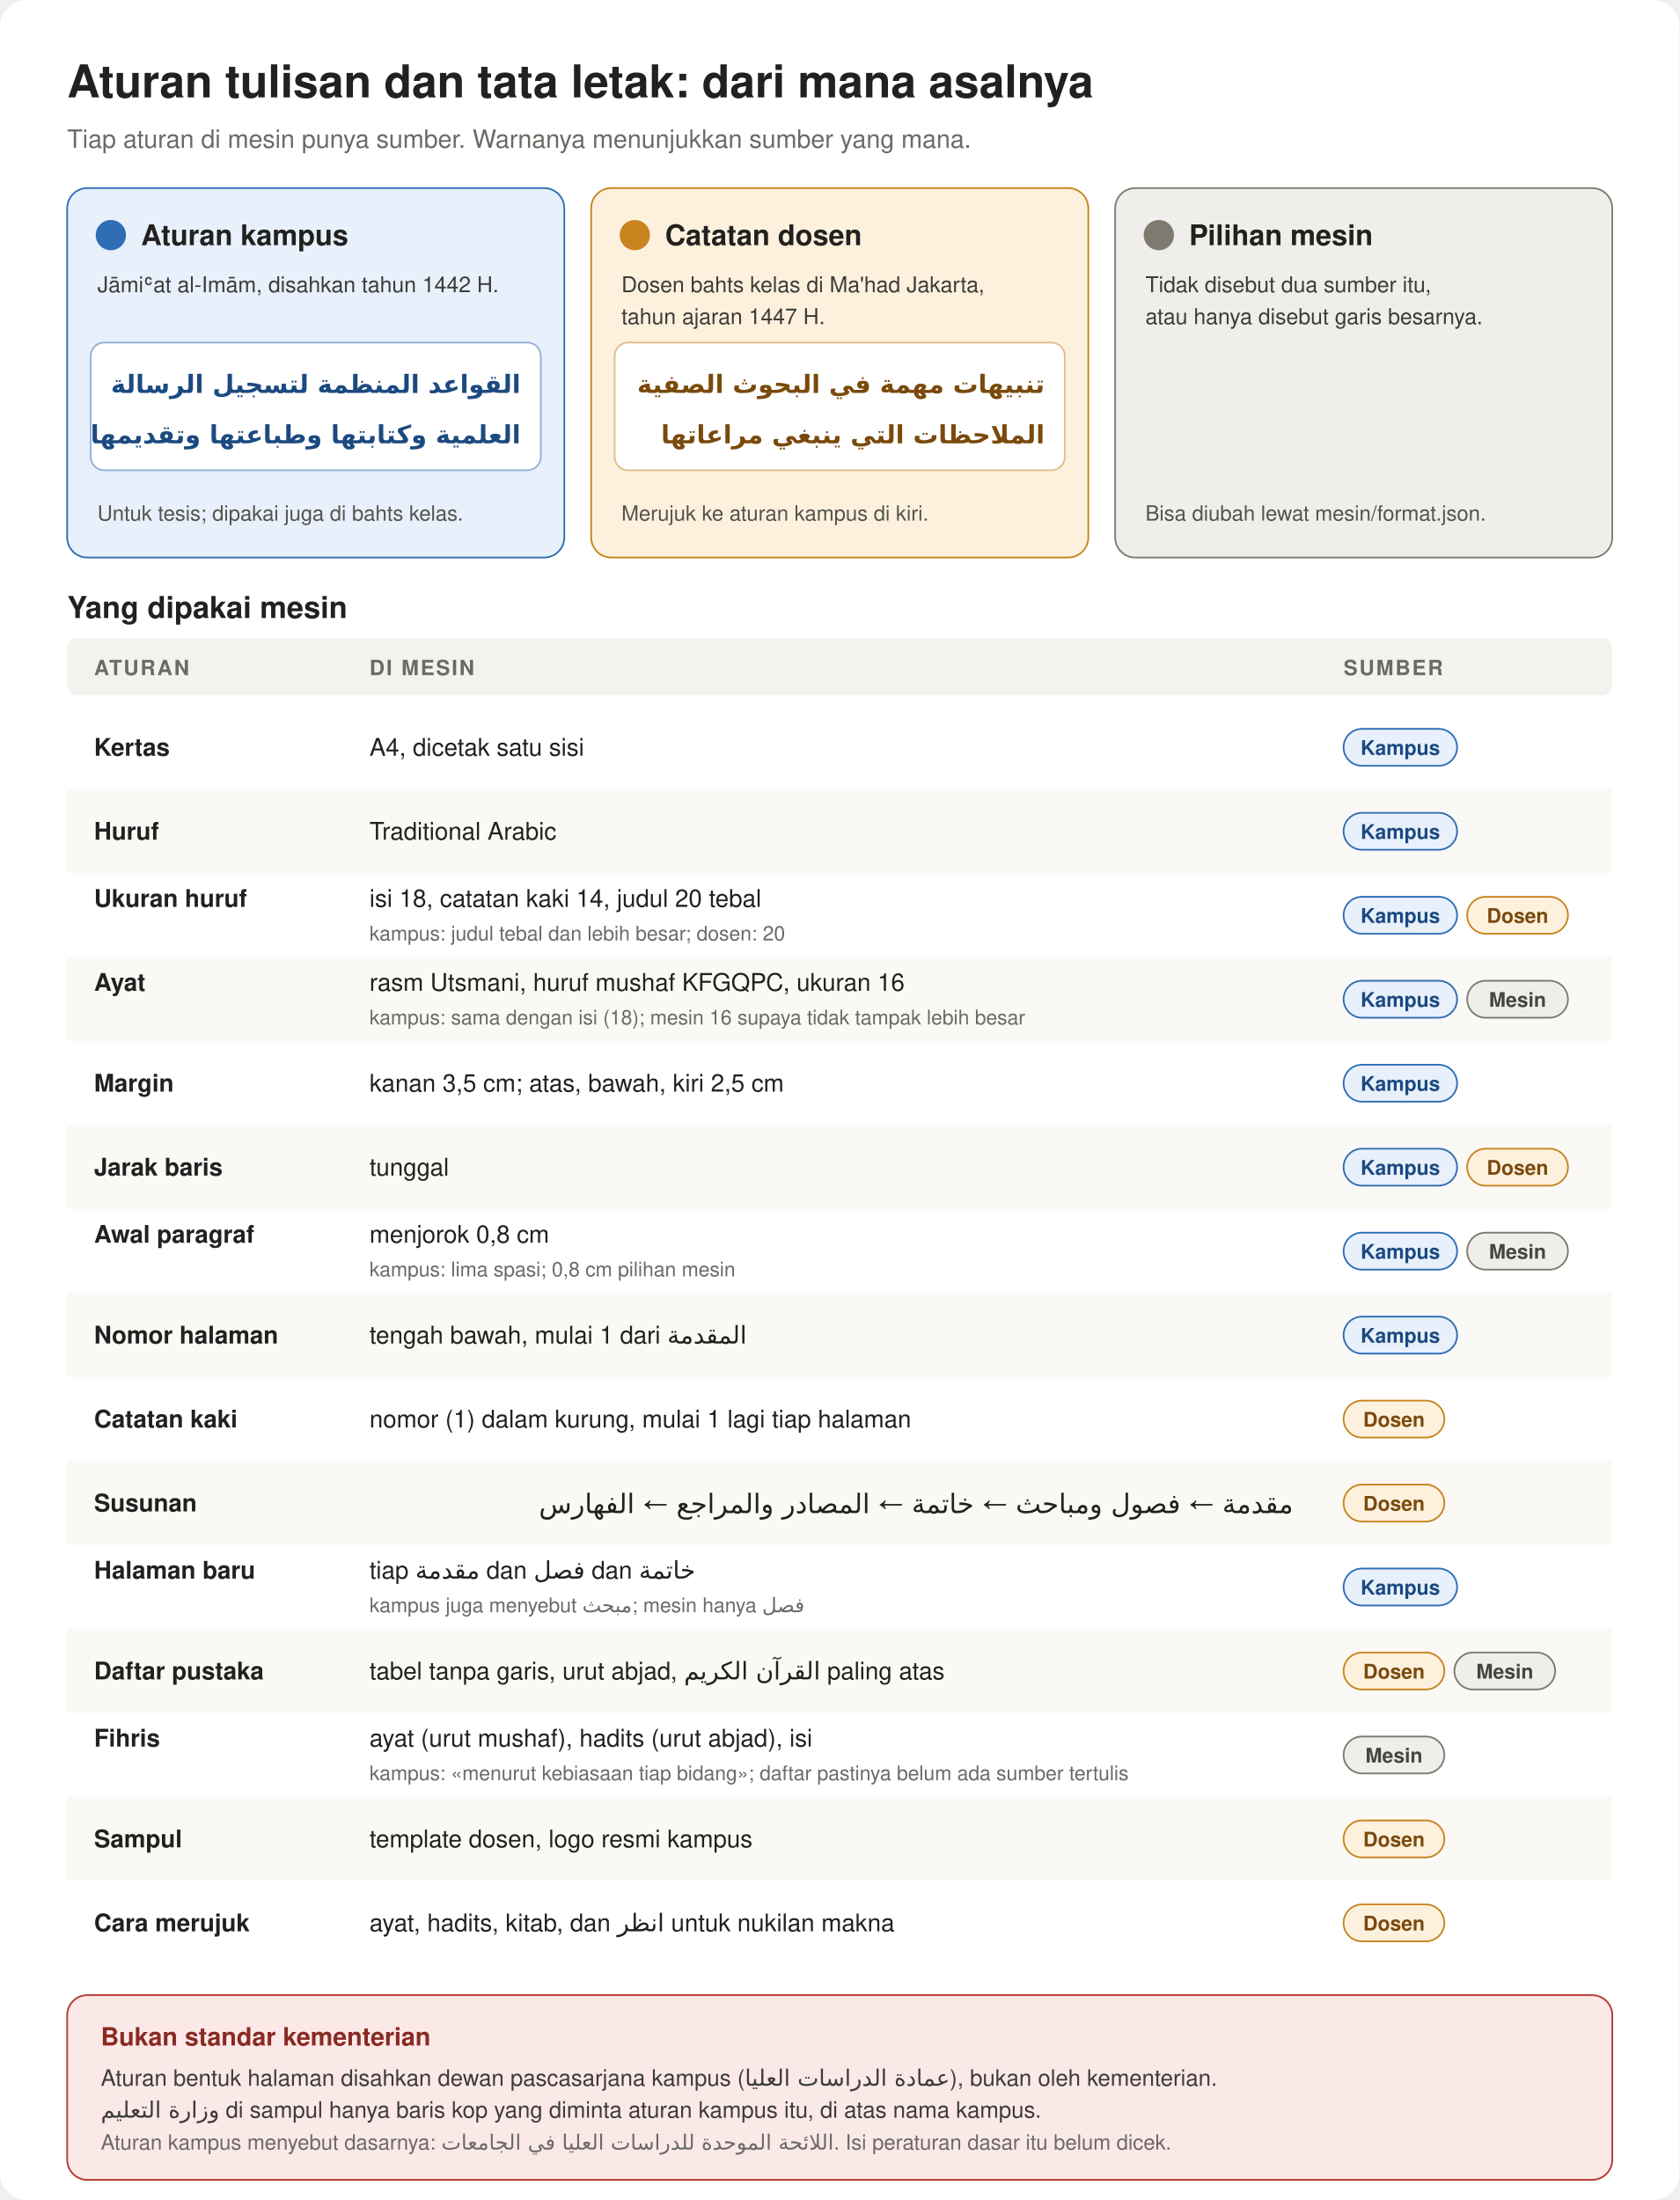
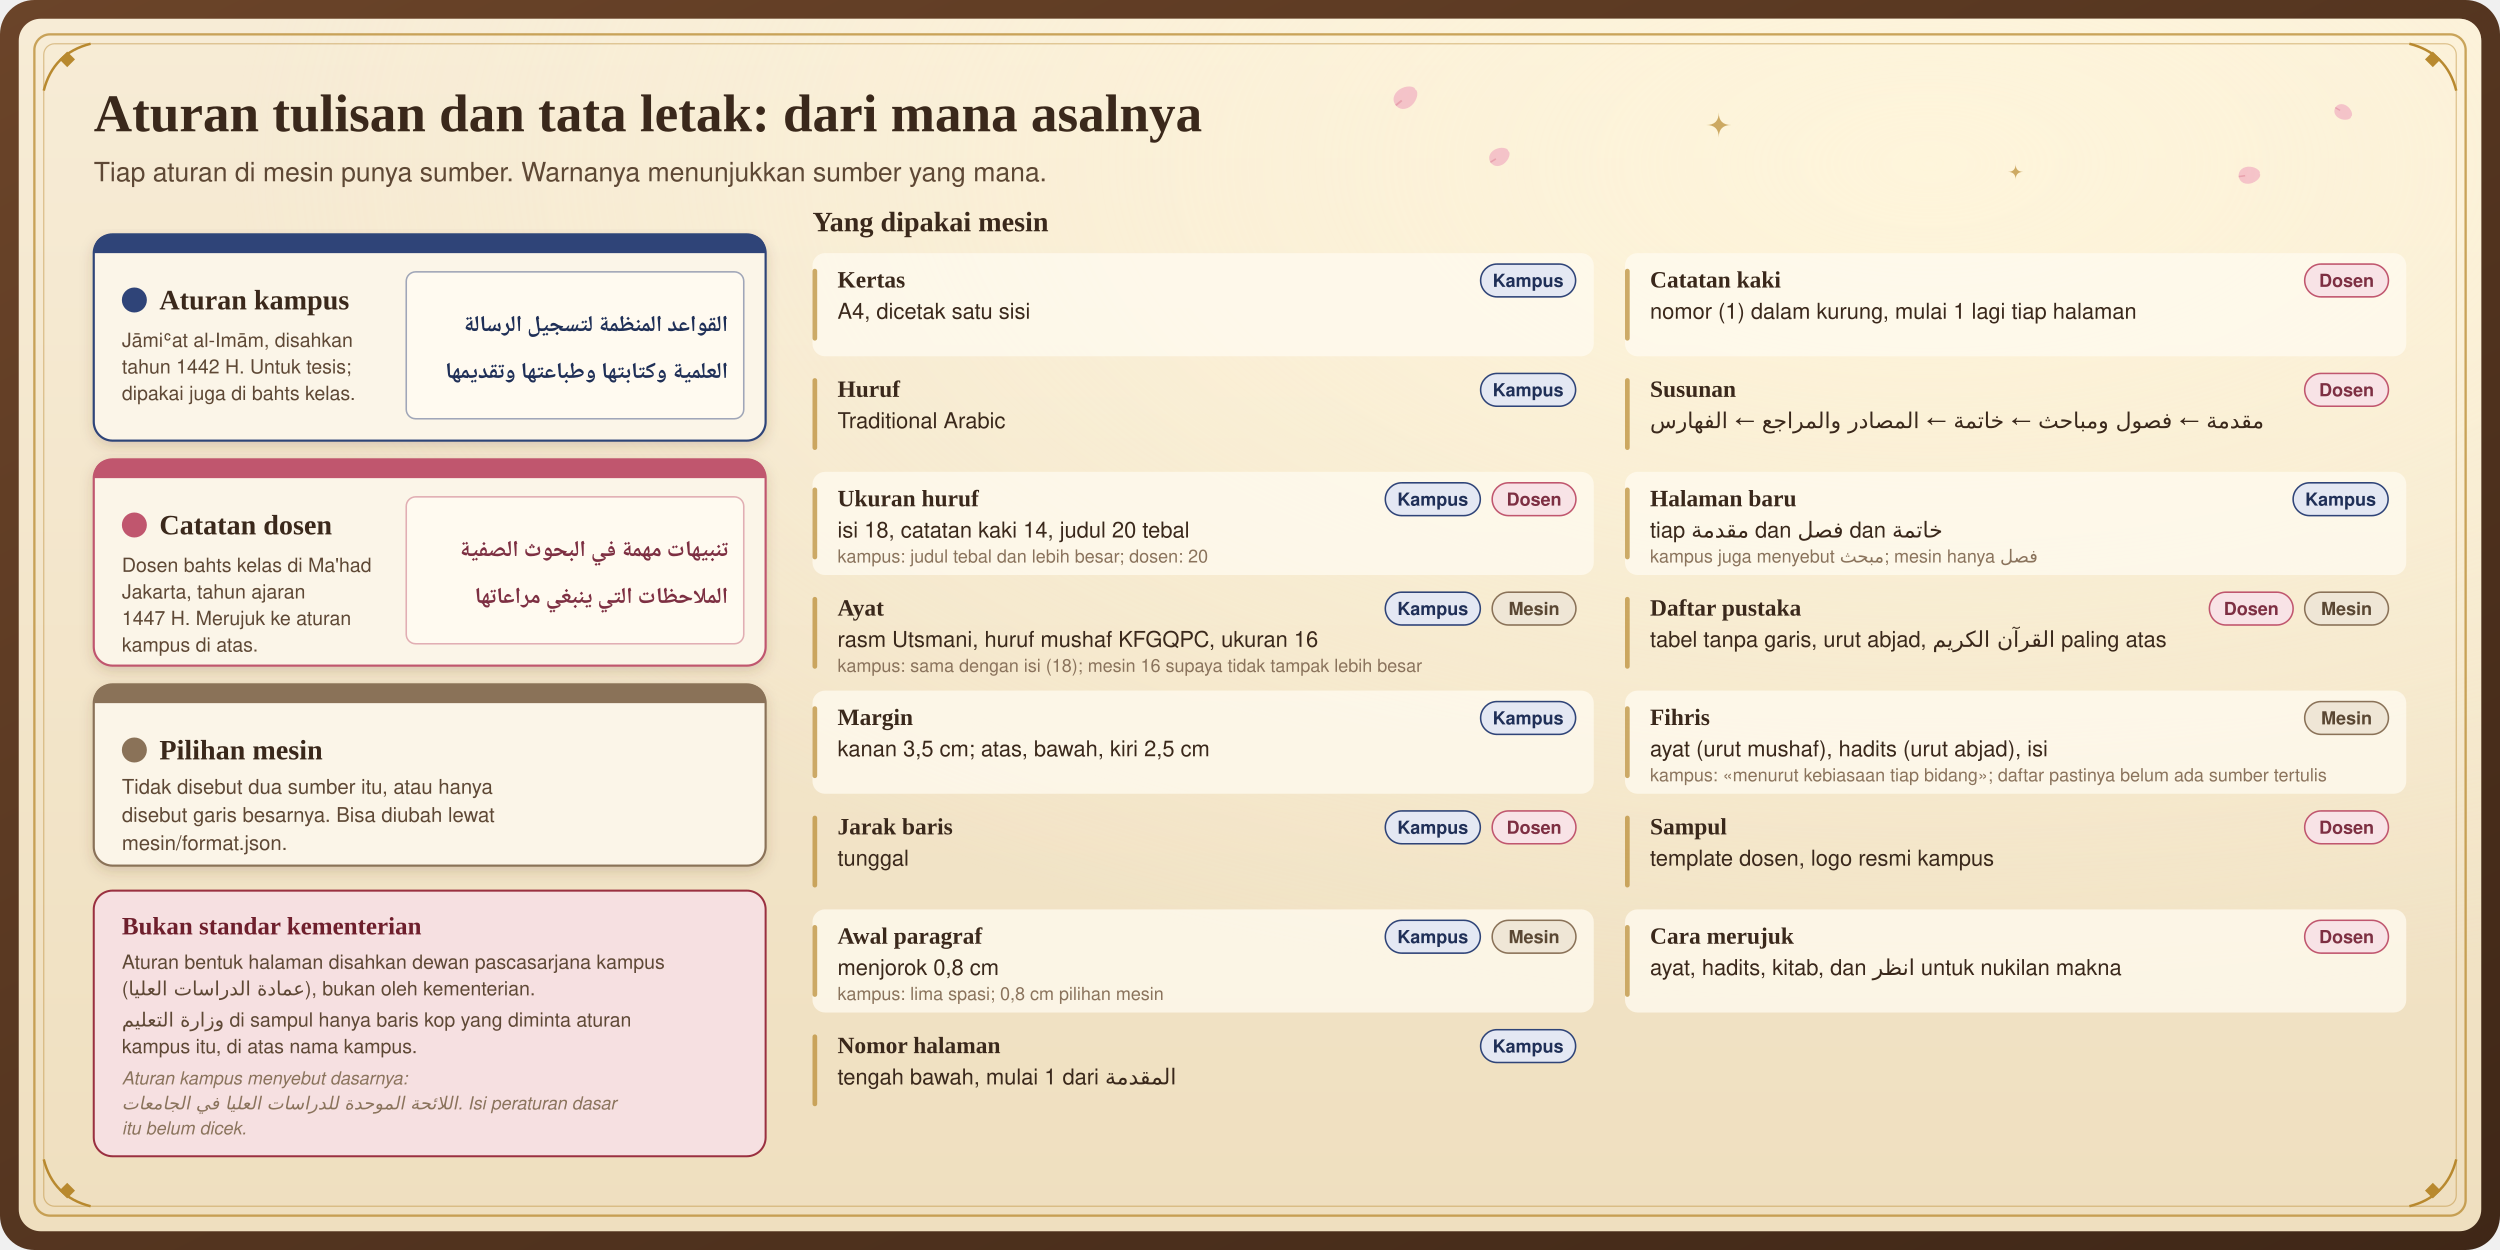
- <svg xmlns="http://www.w3.org/2000/svg" viewBox="0 0 1000 1310" width="1000" height="1310" role="img" font-family="Segoe UI, Helvetica, Arial, sans-serif">
-   <rect width="1000" height="1310" rx="16" fill="#ffffff" />
-   <text x="40" y="58" font-size="27" font-weight="700" fill="#22211f">Aturan tulisan dan tata letak: dari mana asalnya</text>
-   <text x="40" y="88" font-size="15" fill="#6b6a65">Tiap aturan di mesin punya sumber. Warnanya menunjukkan sumber yang mana.</text>
-   <rect x="40" y="112" width="296" height="220" rx="12" fill="#e7f0fb" stroke="#2f6db5" />
-   <circle cx="66" cy="140" r="9" fill="#2f6db5" />
-   <text x="84" y="146" font-size="17" font-weight="700" fill="#22211f">Aturan kampus</text>
-   <text x="58" y="174" font-size="13" fill="#3d3c38">Jāmiʿat al-Imām, disahkan tahun 1442 H.</text>
-   <rect x="54" y="204" width="268" height="76" rx="8" fill="#ffffff" stroke="#2f6db5" stroke-opacity="0.5" />
-   <text x="310" y="234" font-size="15" font-weight="700" direction="rtl" text-anchor="start" fill="#1c4a80">القواعد المنظمة لتسجيل الرسالة</text>
-   <text x="310" y="264" font-size="15" font-weight="700" direction="rtl" text-anchor="start" fill="#1c4a80">العلمية وكتابتها وطباعتها وتقديمها</text>
-   <text x="58" y="310" font-size="12.5" fill="#55534c">Untuk tesis; dipakai juga di bahts kelas.</text>
-   <rect x="352" y="112" width="296" height="220" rx="12" fill="#fdf1de" stroke="#c9831f" />
-   <circle cx="378" cy="140" r="9" fill="#c9831f" />
-   <text x="396" y="146" font-size="17" font-weight="700" fill="#22211f">Catatan dosen</text>
-   <text x="370" y="174" font-size="13" fill="#3d3c38">Dosen bahts kelas di Ma'had Jakarta,</text>
-   <text x="370" y="193" font-size="13" fill="#3d3c38">tahun ajaran 1447 H.</text>
-   <rect x="366" y="204" width="268" height="76" rx="8" fill="#ffffff" stroke="#c9831f" stroke-opacity="0.5" />
-   <text x="622" y="234" font-size="15" font-weight="700" direction="rtl" text-anchor="start" fill="#7a4a0c">تنبيهات مهمة في البحوث الصفية</text>
-   <text x="622" y="264" font-size="15" font-weight="700" direction="rtl" text-anchor="start" fill="#7a4a0c">الملاحظات التي ينبغي مراعاتها</text>
-   <text x="370" y="310" font-size="12.5" fill="#55534c">Merujuk ke aturan kampus di kiri.</text>
-   <rect x="664" y="112" width="296" height="220" rx="12" fill="#efeeea" stroke="#7d7a70" />
-   <circle cx="690" cy="140" r="9" fill="#7d7a70" />
-   <text x="708" y="146" font-size="17" font-weight="700" fill="#22211f">Pilihan mesin</text>
-   <text x="682" y="174" font-size="13" fill="#3d3c38">Tidak disebut dua sumber itu,</text>
-   <text x="682" y="193" font-size="13" fill="#3d3c38">atau hanya disebut garis besarnya.</text>
-   <text x="682" y="310" font-size="12.5" fill="#55534c">Bisa diubah lewat mesin/format.json.</text>
-   <text x="40" y="368" font-size="18" font-weight="700" fill="#22211f">Yang dipakai mesin</text>
-   <rect x="40" y="380" width="920" height="34" rx="6" fill="#f3f2ee" />
-   <text x="56" y="402" font-size="12.5" font-weight="700" letter-spacing="1" fill="#6b6a65">ATURAN</text>
-   <text x="220" y="402" font-size="12.5" font-weight="700" letter-spacing="1" fill="#6b6a65">DI MESIN</text>
-   <text x="800" y="402" font-size="12.5" font-weight="700" letter-spacing="1" fill="#6b6a65">SUMBER</text>
-   <text x="56" y="450" font-size="14.5" font-weight="700" fill="#22211f">Kertas</text>
-   <text x="220" y="450" font-size="14.5" fill="#22211f">A4, dicetak satu sisi</text>
-   <rect x="800" y="434" width="67.6" height="22" rx="11" fill="#e7f0fb" stroke="#2f6db5" />
-   <text x="833.8" y="449.5" font-size="12" font-weight="700" fill="#1c4a80" text-anchor="middle">Kampus</text>
-   <rect x="40" y="470" width="920" height="50" fill="#faf9f6" />
-   <text x="56" y="500" font-size="14.5" font-weight="700" fill="#22211f">Huruf</text>
-   <text x="220" y="500" font-size="14.5" fill="#22211f">Traditional Arabic</text>
-   <rect x="800" y="484" width="67.6" height="22" rx="11" fill="#e7f0fb" stroke="#2f6db5" />
-   <text x="833.8" y="499.5" font-size="12" font-weight="700" fill="#1c4a80" text-anchor="middle">Kampus</text>
-   <text x="56" y="540" font-size="14.5" font-weight="700" fill="#22211f">Ukuran huruf</text>
-   <text x="220" y="540" font-size="14.5" fill="#22211f">isi 18, catatan kaki 14, judul 20 tebal</text>
-   <text x="220" y="560" font-size="12" fill="#6b6a65">kampus: judul tebal dan lebih besar; dosen: 20</text>
-   <rect x="800" y="534" width="67.6" height="22" rx="11" fill="#e7f0fb" stroke="#2f6db5" />
-   <text x="833.8" y="549.5" font-size="12" font-weight="700" fill="#1c4a80" text-anchor="middle">Kampus</text>
-   <rect x="873.6" y="534" width="60.0" height="22" rx="11" fill="#fdf1de" stroke="#c9831f" />
-   <text x="903.6" y="549.5" font-size="12" font-weight="700" fill="#7a4a0c" text-anchor="middle">Dosen</text>
-   <rect x="40" y="570" width="920" height="50" fill="#faf9f6" />
-   <text x="56" y="590" font-size="14.5" font-weight="700" fill="#22211f">Ayat</text>
-   <text x="220" y="590" font-size="14.5" fill="#22211f">rasm Utsmani, huruf mushaf KFGQPC, ukuran 16</text>
-   <text x="220" y="610" font-size="12" fill="#6b6a65">kampus: sama dengan isi (18); mesin 16 supaya tidak tampak lebih besar</text>
-   <rect x="800" y="584" width="67.6" height="22" rx="11" fill="#e7f0fb" stroke="#2f6db5" />
-   <text x="833.8" y="599.5" font-size="12" font-weight="700" fill="#1c4a80" text-anchor="middle">Kampus</text>
-   <rect x="873.6" y="584" width="60.0" height="22" rx="11" fill="#efeeea" stroke="#7d7a70" />
-   <text x="903.6" y="599.5" font-size="12" font-weight="700" fill="#47453f" text-anchor="middle">Mesin</text>
-   <text x="56" y="650" font-size="14.5" font-weight="700" fill="#22211f">Margin</text>
-   <text x="220" y="650" font-size="14.5" fill="#22211f">kanan 3,5 cm; atas, bawah, kiri 2,5 cm</text>
-   <rect x="800" y="634" width="67.6" height="22" rx="11" fill="#e7f0fb" stroke="#2f6db5" />
-   <text x="833.8" y="649.5" font-size="12" font-weight="700" fill="#1c4a80" text-anchor="middle">Kampus</text>
-   <rect x="40" y="670" width="920" height="50" fill="#faf9f6" />
-   <text x="56" y="700" font-size="14.5" font-weight="700" fill="#22211f">Jarak baris</text>
-   <text x="220" y="700" font-size="14.5" fill="#22211f">tunggal</text>
-   <rect x="800" y="684" width="67.6" height="22" rx="11" fill="#e7f0fb" stroke="#2f6db5" />
-   <text x="833.8" y="699.5" font-size="12" font-weight="700" fill="#1c4a80" text-anchor="middle">Kampus</text>
-   <rect x="873.6" y="684" width="60.0" height="22" rx="11" fill="#fdf1de" stroke="#c9831f" />
-   <text x="903.6" y="699.5" font-size="12" font-weight="700" fill="#7a4a0c" text-anchor="middle">Dosen</text>
-   <text x="56" y="740" font-size="14.5" font-weight="700" fill="#22211f">Awal paragraf</text>
-   <text x="220" y="740" font-size="14.5" fill="#22211f">menjorok 0,8 cm</text>
-   <text x="220" y="760" font-size="12" fill="#6b6a65">kampus: lima spasi; 0,8 cm pilihan mesin</text>
-   <rect x="800" y="734" width="67.6" height="22" rx="11" fill="#e7f0fb" stroke="#2f6db5" />
-   <text x="833.8" y="749.5" font-size="12" font-weight="700" fill="#1c4a80" text-anchor="middle">Kampus</text>
-   <rect x="873.6" y="734" width="60.0" height="22" rx="11" fill="#efeeea" stroke="#7d7a70" />
-   <text x="903.6" y="749.5" font-size="12" font-weight="700" fill="#47453f" text-anchor="middle">Mesin</text>
-   <rect x="40" y="770" width="920" height="50" fill="#faf9f6" />
-   <text x="56" y="800" font-size="14.5" font-weight="700" fill="#22211f">Nomor halaman</text>
-   <text x="220" y="800" font-size="14.5" fill="#22211f">tengah bawah, mulai 1 dari المقدمة</text>
-   <rect x="800" y="784" width="67.6" height="22" rx="11" fill="#e7f0fb" stroke="#2f6db5" />
-   <text x="833.8" y="799.5" font-size="12" font-weight="700" fill="#1c4a80" text-anchor="middle">Kampus</text>
-   <text x="56" y="850" font-size="14.5" font-weight="700" fill="#22211f">Catatan kaki</text>
-   <text x="220" y="850" font-size="14.5" fill="#22211f">nomor (1) dalam kurung, mulai 1 lagi tiap halaman</text>
-   <rect x="800" y="834" width="60.0" height="22" rx="11" fill="#fdf1de" stroke="#c9831f" />
-   <text x="830.0" y="849.5" font-size="12" font-weight="700" fill="#7a4a0c" text-anchor="middle">Dosen</text>
-   <rect x="40" y="870" width="920" height="50" fill="#faf9f6" />
-   <text x="56" y="900" font-size="14.5" font-weight="700" fill="#22211f">Susunan</text>
-   <text x="770" y="901" font-size="16" direction="rtl" text-anchor="start" fill="#22211f">مقدمة ← فصول ومباحث ← خاتمة ← المصادر والمراجع ← الفهارس</text>
-   <rect x="800" y="884" width="60.0" height="22" rx="11" fill="#fdf1de" stroke="#c9831f" />
-   <text x="830.0" y="899.5" font-size="12" font-weight="700" fill="#7a4a0c" text-anchor="middle">Dosen</text>
-   <text x="56" y="940" font-size="14.5" font-weight="700" fill="#22211f">Halaman baru</text>
-   <text x="220" y="940" font-size="14.5" fill="#22211f">tiap مقدمة dan فصل dan خاتمة</text>
-   <text x="220" y="960" font-size="12" fill="#6b6a65">kampus juga menyebut مبحث; mesin hanya فصل</text>
-   <rect x="800" y="934" width="67.6" height="22" rx="11" fill="#e7f0fb" stroke="#2f6db5" />
-   <text x="833.8" y="949.5" font-size="12" font-weight="700" fill="#1c4a80" text-anchor="middle">Kampus</text>
-   <rect x="40" y="970" width="920" height="50" fill="#faf9f6" />
-   <text x="56" y="1000" font-size="14.5" font-weight="700" fill="#22211f">Daftar pustaka</text>
-   <text x="220" y="1000" font-size="14.5" fill="#22211f">tabel tanpa garis, urut abjad, القرآن الكريم paling atas</text>
-   <rect x="800" y="984" width="60.0" height="22" rx="11" fill="#fdf1de" stroke="#c9831f" />
-   <text x="830.0" y="999.5" font-size="12" font-weight="700" fill="#7a4a0c" text-anchor="middle">Dosen</text>
-   <rect x="866.0" y="984" width="60.0" height="22" rx="11" fill="#efeeea" stroke="#7d7a70" />
-   <text x="896.0" y="999.5" font-size="12" font-weight="700" fill="#47453f" text-anchor="middle">Mesin</text>
-   <text x="56" y="1040" font-size="14.5" font-weight="700" fill="#22211f">Fihris</text>
-   <text x="220" y="1040" font-size="14.5" fill="#22211f">ayat (urut mushaf), hadits (urut abjad), isi</text>
-   <text x="220" y="1060" font-size="12" fill="#6b6a65">kampus: «menurut kebiasaan tiap bidang»; daftar pastinya belum ada sumber tertulis</text>
-   <rect x="800" y="1034" width="60.0" height="22" rx="11" fill="#efeeea" stroke="#7d7a70" />
-   <text x="830.0" y="1049.5" font-size="12" font-weight="700" fill="#47453f" text-anchor="middle">Mesin</text>
-   <rect x="40" y="1070" width="920" height="50" fill="#faf9f6" />
-   <text x="56" y="1100" font-size="14.5" font-weight="700" fill="#22211f">Sampul</text>
-   <text x="220" y="1100" font-size="14.5" fill="#22211f">template dosen, logo resmi kampus</text>
-   <rect x="800" y="1084" width="60.0" height="22" rx="11" fill="#fdf1de" stroke="#c9831f" />
-   <text x="830.0" y="1099.5" font-size="12" font-weight="700" fill="#7a4a0c" text-anchor="middle">Dosen</text>
-   <text x="56" y="1150" font-size="14.5" font-weight="700" fill="#22211f">Cara merujuk</text>
-   <text x="220" y="1150" font-size="14.5" fill="#22211f">ayat, hadits, kitab, dan انظر untuk nukilan makna</text>
-   <rect x="800" y="1134" width="60.0" height="22" rx="11" fill="#fdf1de" stroke="#c9831f" />
-   <text x="830.0" y="1149.5" font-size="12" font-weight="700" fill="#7a4a0c" text-anchor="middle">Dosen</text>
-   <rect x="40" y="1188" width="920" height="110" rx="12" fill="#fbe9e7" stroke="#b3362f" />
-   <text x="60" y="1218" font-size="15" font-weight="700" fill="#8a2a24">Bukan standar kementerian</text>
-   <text x="60" y="1242" font-size="13.5" fill="#3d3c38">Aturan bentuk halaman disahkan dewan pascasarjana kampus (عمادة الدراسات العليا), bukan oleh kementerian.</text>
-   <text x="60" y="1261" font-size="13.5" fill="#3d3c38">وزارة التعليم di sampul hanya baris kop yang diminta aturan kampus itu, di atas nama kampus.</text>
-   <text x="60" y="1280" font-size="12.5" fill="#6b6a65">Aturan kampus menyebut dasarnya: اللائحة الموحدة للدراسات العليا في الجامعات. Isi peraturan dasar itu belum dicek.</text>
+ <svg xmlns="http://www.w3.org/2000/svg" viewBox="0 0 1600 800" width="1600" height="800" role="img" font-family="Segoe UI, Helvetica, Arial, sans-serif">
+   <defs>
+     <linearGradient id="kertas" x1="0" y1="0" x2="0" y2="1">
+       <stop offset="0" stop-color="#f7ecd6" />
+       <stop offset="1" stop-color="#efdfbf" />
+     </linearGradient>
+     <radialGradient id="sinar" cx="0.78" cy="0.12" r="0.7">
+       <stop offset="0" stop-color="#fff6dc" stop-opacity="0.9" />
+       <stop offset="1" stop-color="#fff6dc" stop-opacity="0" />
+     </radialGradient>
+     <linearGradient id="kayu" x1="0" y1="0" x2="1" y2="1">
+       <stop offset="0" stop-color="#6b4429" />
+       <stop offset="1" stop-color="#3f2717" />
+     </linearGradient>
+     <filter id="bayang" x="-5%" y="-5%" width="110%" height="120%">
+       <feDropShadow dx="0" dy="3" stdDeviation="4" flood-color="#5a3a1e" flood-opacity="0.18" />
+     </filter>
+     <marker id="p" viewBox="0 0 10 10" refX="8" refY="5" markerWidth="7" markerHeight="7" orient="auto">
+       <path d="M0 1L10 5L0 9z" fill="#8a735c" />
+     </marker>
+     <marker id="pm" viewBox="0 0 10 10" refX="8" refY="5" markerWidth="7" markerHeight="7" orient="auto">
+       <path d="M0 1L10 5L0 9z" fill="#9a3040" />
+     </marker>
+     <marker id="pg" viewBox="0 0 10 10" refX="8" refY="5" markerWidth="7" markerHeight="7" orient="auto">
+       <path d="M0 1L10 5L0 9z" fill="#b8892f" />
+     </marker>
+   </defs>
+   <rect width="1600" height="800" rx="22" fill="url(#kayu)" />
+   <rect x="12" y="12" width="1576" height="776" rx="14" fill="url(#kertas)" />
+   <rect x="12" y="12" width="1576" height="776" rx="14" fill="url(#sinar)" />
+   <rect x="22" y="22" width="1556" height="756" rx="10" fill="none" stroke="#b8892f" stroke-width="1.5" stroke-opacity="0.75" />
+   <rect x="28" y="28" width="1544" height="744" rx="7" fill="none" stroke="#b8892f" stroke-width="0.8" stroke-opacity="0.45" />
+   <path d="M28 58Q34 34 58 28" fill="none" stroke="#b8892f" stroke-width="1.6" />
+   <path d="M38 38l5 -5l5 5l-5 5z" fill="#b8892f" />
+   <path d="M1572 58Q1566 34 1542 28" fill="none" stroke="#b8892f" stroke-width="1.6" />
+   <path d="M1562 38l-5 -5l-5 5l5 5z" fill="#b8892f" />
+   <path d="M28 742Q34 766 58 772" fill="none" stroke="#b8892f" stroke-width="1.6" />
+   <path d="M38 762l5 5l5 -5l-5 -5z" fill="#b8892f" />
+   <path d="M1572 742Q1566 766 1542 772" fill="none" stroke="#b8892f" stroke-width="1.6" />
+   <path d="M1562 762l-5 5l-5 -5l5 -5z" fill="#b8892f" />
+   <text x="60" y="84" font-size="34" font-weight="700" font-family="Georgia, 'Times New Roman', serif" fill="#3a281b">Aturan tulisan dan tata letak: dari mana asalnya</text>
+   <text x="60" y="116" font-size="17" fill="#5e4835">Tiap aturan di mesin punya sumber. Warnanya menunjukkan sumber yang mana.</text>
+   <rect x="60" y="150" width="430" height="132" rx="12" fill="#fbf5e8" stroke="#2f4478" stroke-width="1.4" filter="url(#bayang)" />
+   <path d="M60 162Q60 150 72 150H478Q490 150 490 162Z" fill="#2f4478" />
+   <circle cx="86" cy="192" r="8" fill="#2f4478" />
+   <text x="102" y="198" font-size="18" font-weight="700" font-family="Georgia, 'Times New Roman', serif" fill="#3a281b">Aturan kampus</text>
+   <rect x="260" y="174" width="216" height="94" rx="6" fill="#fffaf0" stroke="#2f4478" stroke-opacity="0.45" />
+   <text x="466" y="212" font-size="14.5" font-weight="700" font-family="Traditional Arabic, Amiri, Noto Naskh Arabic, Segoe UI, sans-serif" direction="rtl" text-anchor="start" fill="#1f2f57">القواعد المنظمة لتسجيل الرسالة</text>
+   <text x="466" y="242" font-size="14.5" font-weight="700" font-family="Traditional Arabic, Amiri, Noto Naskh Arabic, Segoe UI, sans-serif" direction="rtl" text-anchor="start" fill="#1f2f57">العلمية وكتابتها وطباعتها وتقديمها</text>
+   <text x="78" y="222" font-size="12.5" fill="#5e4835">Jāmiʿat al-Imām, disahkan</text>
+   <text x="78" y="239" font-size="12.5" fill="#5e4835">tahun 1442 H. Untuk tesis;</text>
+   <text x="78" y="256" font-size="12.5" fill="#5e4835">dipakai juga di bahts kelas.</text>
+   <rect x="60" y="294" width="430" height="132" rx="12" fill="#fbf5e8" stroke="#c0566e" stroke-width="1.4" filter="url(#bayang)" />
+   <path d="M60 306Q60 294 72 294H478Q490 294 490 306Z" fill="#c0566e" />
+   <circle cx="86" cy="336" r="8" fill="#c0566e" />
+   <text x="102" y="342" font-size="18" font-weight="700" font-family="Georgia, 'Times New Roman', serif" fill="#3a281b">Catatan dosen</text>
+   <rect x="260" y="318" width="216" height="94" rx="6" fill="#fffaf0" stroke="#c0566e" stroke-opacity="0.45" />
+   <text x="466" y="356" font-size="14.5" font-weight="700" font-family="Traditional Arabic, Amiri, Noto Naskh Arabic, Segoe UI, sans-serif" direction="rtl" text-anchor="start" fill="#7d2f42">تنبيهات مهمة في البحوث الصفية</text>
+   <text x="466" y="386" font-size="14.5" font-weight="700" font-family="Traditional Arabic, Amiri, Noto Naskh Arabic, Segoe UI, sans-serif" direction="rtl" text-anchor="start" fill="#7d2f42">الملاحظات التي ينبغي مراعاتها</text>
+   <text x="78" y="366" font-size="12.5" fill="#5e4835">Dosen bahts kelas di Ma'had</text>
+   <text x="78" y="383" font-size="12.5" fill="#5e4835">Jakarta, tahun ajaran</text>
+   <text x="78" y="400" font-size="12.5" fill="#5e4835">1447 H. Merujuk ke aturan</text>
+   <text x="78" y="417" font-size="12.5" fill="#5e4835">kampus di atas.</text>
+   <rect x="60" y="438" width="430" height="116" rx="12" fill="#fbf5e8" stroke="#8a7258" stroke-width="1.4" filter="url(#bayang)" />
+   <path d="M60 450Q60 438 72 438H478Q490 438 490 450Z" fill="#8a7258" />
+   <circle cx="86" cy="480" r="8" fill="#8a7258" />
+   <text x="102" y="486" font-size="18" font-weight="700" font-family="Georgia, 'Times New Roman', serif" fill="#3a281b">Pilihan mesin</text>
+   <text x="78" y="508" font-size="13" fill="#5e4835">Tidak disebut dua sumber itu, atau hanya</text>
+   <text x="78" y="526" font-size="13" fill="#5e4835">disebut garis besarnya. Bisa diubah lewat</text>
+   <text x="78" y="544" font-size="13" fill="#5e4835">mesin/format.json.</text>
+   <rect x="60" y="570" width="430" height="170" rx="12" fill="#f6e0e1" stroke="#9a3040" stroke-width="1.3" />
+   <text x="78" y="598" font-size="16" font-weight="700" font-family="Georgia, 'Times New Roman', serif" fill="#6e1f2c">Bukan standar kementerian</text>
+   <text x="78" y="620" font-size="12.5" fill="#5e4835">Aturan bentuk halaman disahkan dewan pascasarjana kampus</text>
+   <text x="78" y="637" font-size="12.5" fill="#5e4835">(عمادة الدراسات العليا), bukan oleh kementerian.</text>
+   <text x="78" y="657" font-size="12.5" fill="#5e4835">وزارة التعليم di sampul hanya baris kop yang diminta aturan</text>
+   <text x="78" y="674" font-size="12.5" fill="#5e4835">kampus itu, di atas nama kampus.</text>
+   <text x="78" y="694" font-size="11.5" font-style="italic" fill="#8a735c">Aturan kampus menyebut dasarnya:</text>
+   <text x="78" y="710" font-size="11.5" font-style="italic" fill="#8a735c">اللائحة الموحدة للدراسات العليا في الجامعات. Isi peraturan dasar</text>
+   <text x="78" y="726" font-size="11.5" font-style="italic" fill="#8a735c">itu belum dicek.</text>
+   <text x="520" y="148" font-size="18" font-weight="700" font-family="Georgia, 'Times New Roman', serif" fill="#3a281b">Yang dipakai mesin</text>
+   <rect x="520.0" y="162" width="500.0" height="66" rx="8" fill="#fffaf0" fill-opacity="0.75" />
+   <rect x="520.0" y="172" width="3" height="46" rx="1.5" fill="#b8892f" opacity="0.7" />
+   <text x="536.0" y="184" font-size="15" font-weight="700" font-family="Georgia, 'Times New Roman', serif" fill="#3a281b">Kertas</text>
+   <rect x="947.6" y="169" width="60.8" height="21" rx="10.5" fill="#e4e8f3" stroke="#2f4478" />
+   <text x="978.0" y="183.6" font-size="11.5" font-weight="700" fill="#1f2f57" text-anchor="middle">Kampus</text>
+   <text x="536.0" y="204" font-size="14" fill="#3a281b">A4, dicetak satu sisi</text>
+   <rect x="520.0" y="242" width="3" height="46" rx="1.5" fill="#b8892f" opacity="0.7" />
+   <text x="536.0" y="254" font-size="15" font-weight="700" font-family="Georgia, 'Times New Roman', serif" fill="#3a281b">Huruf</text>
+   <rect x="947.6" y="239" width="60.8" height="21" rx="10.5" fill="#e4e8f3" stroke="#2f4478" />
+   <text x="978.0" y="253.6" font-size="11.5" font-weight="700" fill="#1f2f57" text-anchor="middle">Kampus</text>
+   <text x="536.0" y="274" font-size="14" fill="#3a281b">Traditional Arabic</text>
+   <rect x="520.0" y="302" width="500.0" height="66" rx="8" fill="#fffaf0" fill-opacity="0.75" />
+   <rect x="520.0" y="312" width="3" height="46" rx="1.5" fill="#b8892f" opacity="0.7" />
+   <text x="536.0" y="324" font-size="15" font-weight="700" font-family="Georgia, 'Times New Roman', serif" fill="#3a281b">Ukuran huruf</text>
+   <rect x="955.0" y="309" width="53.6" height="21" rx="10.5" fill="#f8e3e6" stroke="#c0566e" />
+   <text x="981.8" y="323.6" font-size="11.5" font-weight="700" fill="#7d2f42" text-anchor="middle">Dosen</text>
+   <rect x="886.6" y="309" width="60.8" height="21" rx="10.5" fill="#e4e8f3" stroke="#2f4478" />
+   <text x="917.0" y="323.6" font-size="11.5" font-weight="700" fill="#1f2f57" text-anchor="middle">Kampus</text>
+   <text x="536.0" y="344" font-size="14" fill="#3a281b">isi 18, catatan kaki 14, judul 20 tebal</text>
+   <text x="536.0" y="360" font-size="11.5" fill="#8a735c">kampus: judul tebal dan lebih besar; dosen: 20</text>
+   <rect x="520.0" y="382" width="3" height="46" rx="1.5" fill="#b8892f" opacity="0.7" />
+   <text x="536.0" y="394" font-size="15" font-weight="700" font-family="Georgia, 'Times New Roman', serif" fill="#3a281b">Ayat</text>
+   <rect x="955.0" y="379" width="53.6" height="21" rx="10.5" fill="#efe6d6" stroke="#8a7258" />
+   <text x="981.8" y="393.6" font-size="11.5" font-weight="700" fill="#5a4733" text-anchor="middle">Mesin</text>
+   <rect x="886.6" y="379" width="60.8" height="21" rx="10.5" fill="#e4e8f3" stroke="#2f4478" />
+   <text x="917.0" y="393.6" font-size="11.5" font-weight="700" fill="#1f2f57" text-anchor="middle">Kampus</text>
+   <text x="536.0" y="414" font-size="14" fill="#3a281b">rasm Utsmani, huruf mushaf KFGQPC, ukuran 16</text>
+   <text x="536.0" y="430" font-size="11.5" fill="#8a735c">kampus: sama dengan isi (18); mesin 16 supaya tidak tampak lebih besar</text>
+   <rect x="520.0" y="442" width="500.0" height="66" rx="8" fill="#fffaf0" fill-opacity="0.75" />
+   <rect x="520.0" y="452" width="3" height="46" rx="1.5" fill="#b8892f" opacity="0.7" />
+   <text x="536.0" y="464" font-size="15" font-weight="700" font-family="Georgia, 'Times New Roman', serif" fill="#3a281b">Margin</text>
+   <rect x="947.6" y="449" width="60.8" height="21" rx="10.5" fill="#e4e8f3" stroke="#2f4478" />
+   <text x="978.0" y="463.6" font-size="11.5" font-weight="700" fill="#1f2f57" text-anchor="middle">Kampus</text>
+   <text x="536.0" y="484" font-size="14" fill="#3a281b">kanan 3,5 cm; atas, bawah, kiri 2,5 cm</text>
+   <rect x="520.0" y="522" width="3" height="46" rx="1.5" fill="#b8892f" opacity="0.7" />
+   <text x="536.0" y="534" font-size="15" font-weight="700" font-family="Georgia, 'Times New Roman', serif" fill="#3a281b">Jarak baris</text>
+   <rect x="955.0" y="519" width="53.6" height="21" rx="10.5" fill="#f8e3e6" stroke="#c0566e" />
+   <text x="981.8" y="533.6" font-size="11.5" font-weight="700" fill="#7d2f42" text-anchor="middle">Dosen</text>
+   <rect x="886.6" y="519" width="60.8" height="21" rx="10.5" fill="#e4e8f3" stroke="#2f4478" />
+   <text x="917.0" y="533.6" font-size="11.5" font-weight="700" fill="#1f2f57" text-anchor="middle">Kampus</text>
+   <text x="536.0" y="554" font-size="14" fill="#3a281b">tunggal</text>
+   <rect x="520.0" y="582" width="500.0" height="66" rx="8" fill="#fffaf0" fill-opacity="0.75" />
+   <rect x="520.0" y="592" width="3" height="46" rx="1.5" fill="#b8892f" opacity="0.7" />
+   <text x="536.0" y="604" font-size="15" font-weight="700" font-family="Georgia, 'Times New Roman', serif" fill="#3a281b">Awal paragraf</text>
+   <rect x="955.0" y="589" width="53.6" height="21" rx="10.5" fill="#efe6d6" stroke="#8a7258" />
+   <text x="981.8" y="603.6" font-size="11.5" font-weight="700" fill="#5a4733" text-anchor="middle">Mesin</text>
+   <rect x="886.6" y="589" width="60.8" height="21" rx="10.5" fill="#e4e8f3" stroke="#2f4478" />
+   <text x="917.0" y="603.6" font-size="11.5" font-weight="700" fill="#1f2f57" text-anchor="middle">Kampus</text>
+   <text x="536.0" y="624" font-size="14" fill="#3a281b">menjorok 0,8 cm</text>
+   <text x="536.0" y="640" font-size="11.5" fill="#8a735c">kampus: lima spasi; 0,8 cm pilihan mesin</text>
+   <rect x="520.0" y="662" width="3" height="46" rx="1.5" fill="#b8892f" opacity="0.7" />
+   <text x="536.0" y="674" font-size="15" font-weight="700" font-family="Georgia, 'Times New Roman', serif" fill="#3a281b">Nomor halaman</text>
+   <rect x="947.6" y="659" width="60.8" height="21" rx="10.5" fill="#e4e8f3" stroke="#2f4478" />
+   <text x="978.0" y="673.6" font-size="11.5" font-weight="700" fill="#1f2f57" text-anchor="middle">Kampus</text>
+   <text x="536.0" y="694" font-size="14" fill="#3a281b">tengah bawah, mulai 1 dari المقدمة</text>
+   <rect x="1040.0" y="162" width="500.0" height="66" rx="8" fill="#fffaf0" fill-opacity="0.75" />
+   <rect x="1040.0" y="172" width="3" height="46" rx="1.5" fill="#b8892f" opacity="0.7" />
+   <text x="1056.0" y="184" font-size="15" font-weight="700" font-family="Georgia, 'Times New Roman', serif" fill="#3a281b">Catatan kaki</text>
+   <rect x="1475.0" y="169" width="53.6" height="21" rx="10.5" fill="#f8e3e6" stroke="#c0566e" />
+   <text x="1501.8" y="183.6" font-size="11.5" font-weight="700" fill="#7d2f42" text-anchor="middle">Dosen</text>
+   <text x="1056.0" y="204" font-size="14" fill="#3a281b">nomor (1) dalam kurung, mulai 1 lagi tiap halaman</text>
+   <rect x="1040.0" y="242" width="3" height="46" rx="1.5" fill="#b8892f" opacity="0.7" />
+   <text x="1056.0" y="254" font-size="15" font-weight="700" font-family="Georgia, 'Times New Roman', serif" fill="#3a281b">Susunan</text>
+   <rect x="1475.0" y="239" width="53.6" height="21" rx="10.5" fill="#f8e3e6" stroke="#c0566e" />
+   <text x="1501.8" y="253.6" font-size="11.5" font-weight="700" fill="#7d2f42" text-anchor="middle">Dosen</text>
+   <text x="1056.0" y="274" font-size="14" fill="#3a281b">مقدمة ← فصول ومباحث ← خاتمة ← المصادر والمراجع ← الفهارس</text>
+   <rect x="1040.0" y="302" width="500.0" height="66" rx="8" fill="#fffaf0" fill-opacity="0.75" />
+   <rect x="1040.0" y="312" width="3" height="46" rx="1.5" fill="#b8892f" opacity="0.7" />
+   <text x="1056.0" y="324" font-size="15" font-weight="700" font-family="Georgia, 'Times New Roman', serif" fill="#3a281b">Halaman baru</text>
+   <rect x="1467.6" y="309" width="60.8" height="21" rx="10.5" fill="#e4e8f3" stroke="#2f4478" />
+   <text x="1498.0" y="323.6" font-size="11.5" font-weight="700" fill="#1f2f57" text-anchor="middle">Kampus</text>
+   <text x="1056.0" y="344" font-size="14" fill="#3a281b">tiap مقدمة dan فصل dan خاتمة</text>
+   <text x="1056.0" y="360" font-size="11.5" fill="#8a735c">kampus juga menyebut مبحث; mesin hanya فصل</text>
+   <rect x="1040.0" y="382" width="3" height="46" rx="1.5" fill="#b8892f" opacity="0.7" />
+   <text x="1056.0" y="394" font-size="15" font-weight="700" font-family="Georgia, 'Times New Roman', serif" fill="#3a281b">Daftar pustaka</text>
+   <rect x="1475.0" y="379" width="53.6" height="21" rx="10.5" fill="#efe6d6" stroke="#8a7258" />
+   <text x="1501.8" y="393.6" font-size="11.5" font-weight="700" fill="#5a4733" text-anchor="middle">Mesin</text>
+   <rect x="1414.0" y="379" width="53.6" height="21" rx="10.5" fill="#f8e3e6" stroke="#c0566e" />
+   <text x="1440.8" y="393.6" font-size="11.5" font-weight="700" fill="#7d2f42" text-anchor="middle">Dosen</text>
+   <text x="1056.0" y="414" font-size="14" fill="#3a281b">tabel tanpa garis, urut abjad, القرآن الكريم paling atas</text>
+   <rect x="1040.0" y="442" width="500.0" height="66" rx="8" fill="#fffaf0" fill-opacity="0.75" />
+   <rect x="1040.0" y="452" width="3" height="46" rx="1.5" fill="#b8892f" opacity="0.7" />
+   <text x="1056.0" y="464" font-size="15" font-weight="700" font-family="Georgia, 'Times New Roman', serif" fill="#3a281b">Fihris</text>
+   <rect x="1475.0" y="449" width="53.6" height="21" rx="10.5" fill="#efe6d6" stroke="#8a7258" />
+   <text x="1501.8" y="463.6" font-size="11.5" font-weight="700" fill="#5a4733" text-anchor="middle">Mesin</text>
+   <text x="1056.0" y="484" font-size="14" fill="#3a281b">ayat (urut mushaf), hadits (urut abjad), isi</text>
+   <text x="1056.0" y="500" font-size="11.5" fill="#8a735c">kampus: «menurut kebiasaan tiap bidang»; daftar pastinya belum ada sumber tertulis</text>
+   <rect x="1040.0" y="522" width="3" height="46" rx="1.5" fill="#b8892f" opacity="0.7" />
+   <text x="1056.0" y="534" font-size="15" font-weight="700" font-family="Georgia, 'Times New Roman', serif" fill="#3a281b">Sampul</text>
+   <rect x="1475.0" y="519" width="53.6" height="21" rx="10.5" fill="#f8e3e6" stroke="#c0566e" />
+   <text x="1501.8" y="533.6" font-size="11.5" font-weight="700" fill="#7d2f42" text-anchor="middle">Dosen</text>
+   <text x="1056.0" y="554" font-size="14" fill="#3a281b">template dosen, logo resmi kampus</text>
+   <rect x="1040.0" y="582" width="500.0" height="66" rx="8" fill="#fffaf0" fill-opacity="0.75" />
+   <rect x="1040.0" y="592" width="3" height="46" rx="1.5" fill="#b8892f" opacity="0.7" />
+   <text x="1056.0" y="604" font-size="15" font-weight="700" font-family="Georgia, 'Times New Roman', serif" fill="#3a281b">Cara merujuk</text>
+   <rect x="1475.0" y="589" width="53.6" height="21" rx="10.5" fill="#f8e3e6" stroke="#c0566e" />
+   <text x="1501.8" y="603.6" font-size="11.5" font-weight="700" fill="#7d2f42" text-anchor="middle">Dosen</text>
+   <text x="1056.0" y="624" font-size="14" fill="#3a281b">ayat, hadits, kitab, dan انظر untuk nukilan makna</text>
+   <g transform="translate(900 62) rotate(231) scale(1.23)" opacity="0.8">
+     <path d="M0 -7C4 -7 6 -3 5 1C4 5 1 7 0 6C-1 7 -4 5 -5 1C-6 -3 -4 -7 0 -7Z" fill="#f2b8c4" />
+     <path d="M0 -7L0 -3" stroke="#e48fa3" stroke-width="1" />
+   </g>
+   <g transform="translate(960 100) rotate(238) scale(1.03)" opacity="0.8">
+     <path d="M0 -7C4 -7 6 -3 5 1C4 5 1 7 0 6C-1 7 -4 5 -5 1C-6 -3 -4 -7 0 -7Z" fill="#f2b8c4" />
+     <path d="M0 -7L0 -3" stroke="#e48fa3" stroke-width="1" />
+   </g>
+   <g transform="translate(1500 72) rotate(300) scale(0.89)" opacity="0.8">
+     <path d="M0 -7C4 -7 6 -3 5 1C4 5 1 7 0 6C-1 7 -4 5 -5 1C-6 -3 -4 -7 0 -7Z" fill="#f2b8c4" />
+     <path d="M0 -7L0 -3" stroke="#e48fa3" stroke-width="1" />
+   </g>
+   <g transform="translate(1440 112) rotate(262) scale(1.04)" opacity="0.8">
+     <path d="M0 -7C4 -7 6 -3 5 1C4 5 1 7 0 6C-1 7 -4 5 -5 1C-6 -3 -4 -7 0 -7Z" fill="#f2b8c4" />
+     <path d="M0 -7L0 -3" stroke="#e48fa3" stroke-width="1" />
+   </g>
+   <path d="M1100 72Q1100 80 1108 80Q1100 80 1100 88Q1100 80 1092 80Q1100 80 1100 72Z" fill="#b8892f" opacity="0.7" />
+   <path d="M1290 105Q1290 110 1295 110Q1290 110 1290 115Q1290 110 1285 110Q1290 110 1290 105Z" fill="#b8892f" opacity="0.7" />
</svg>
